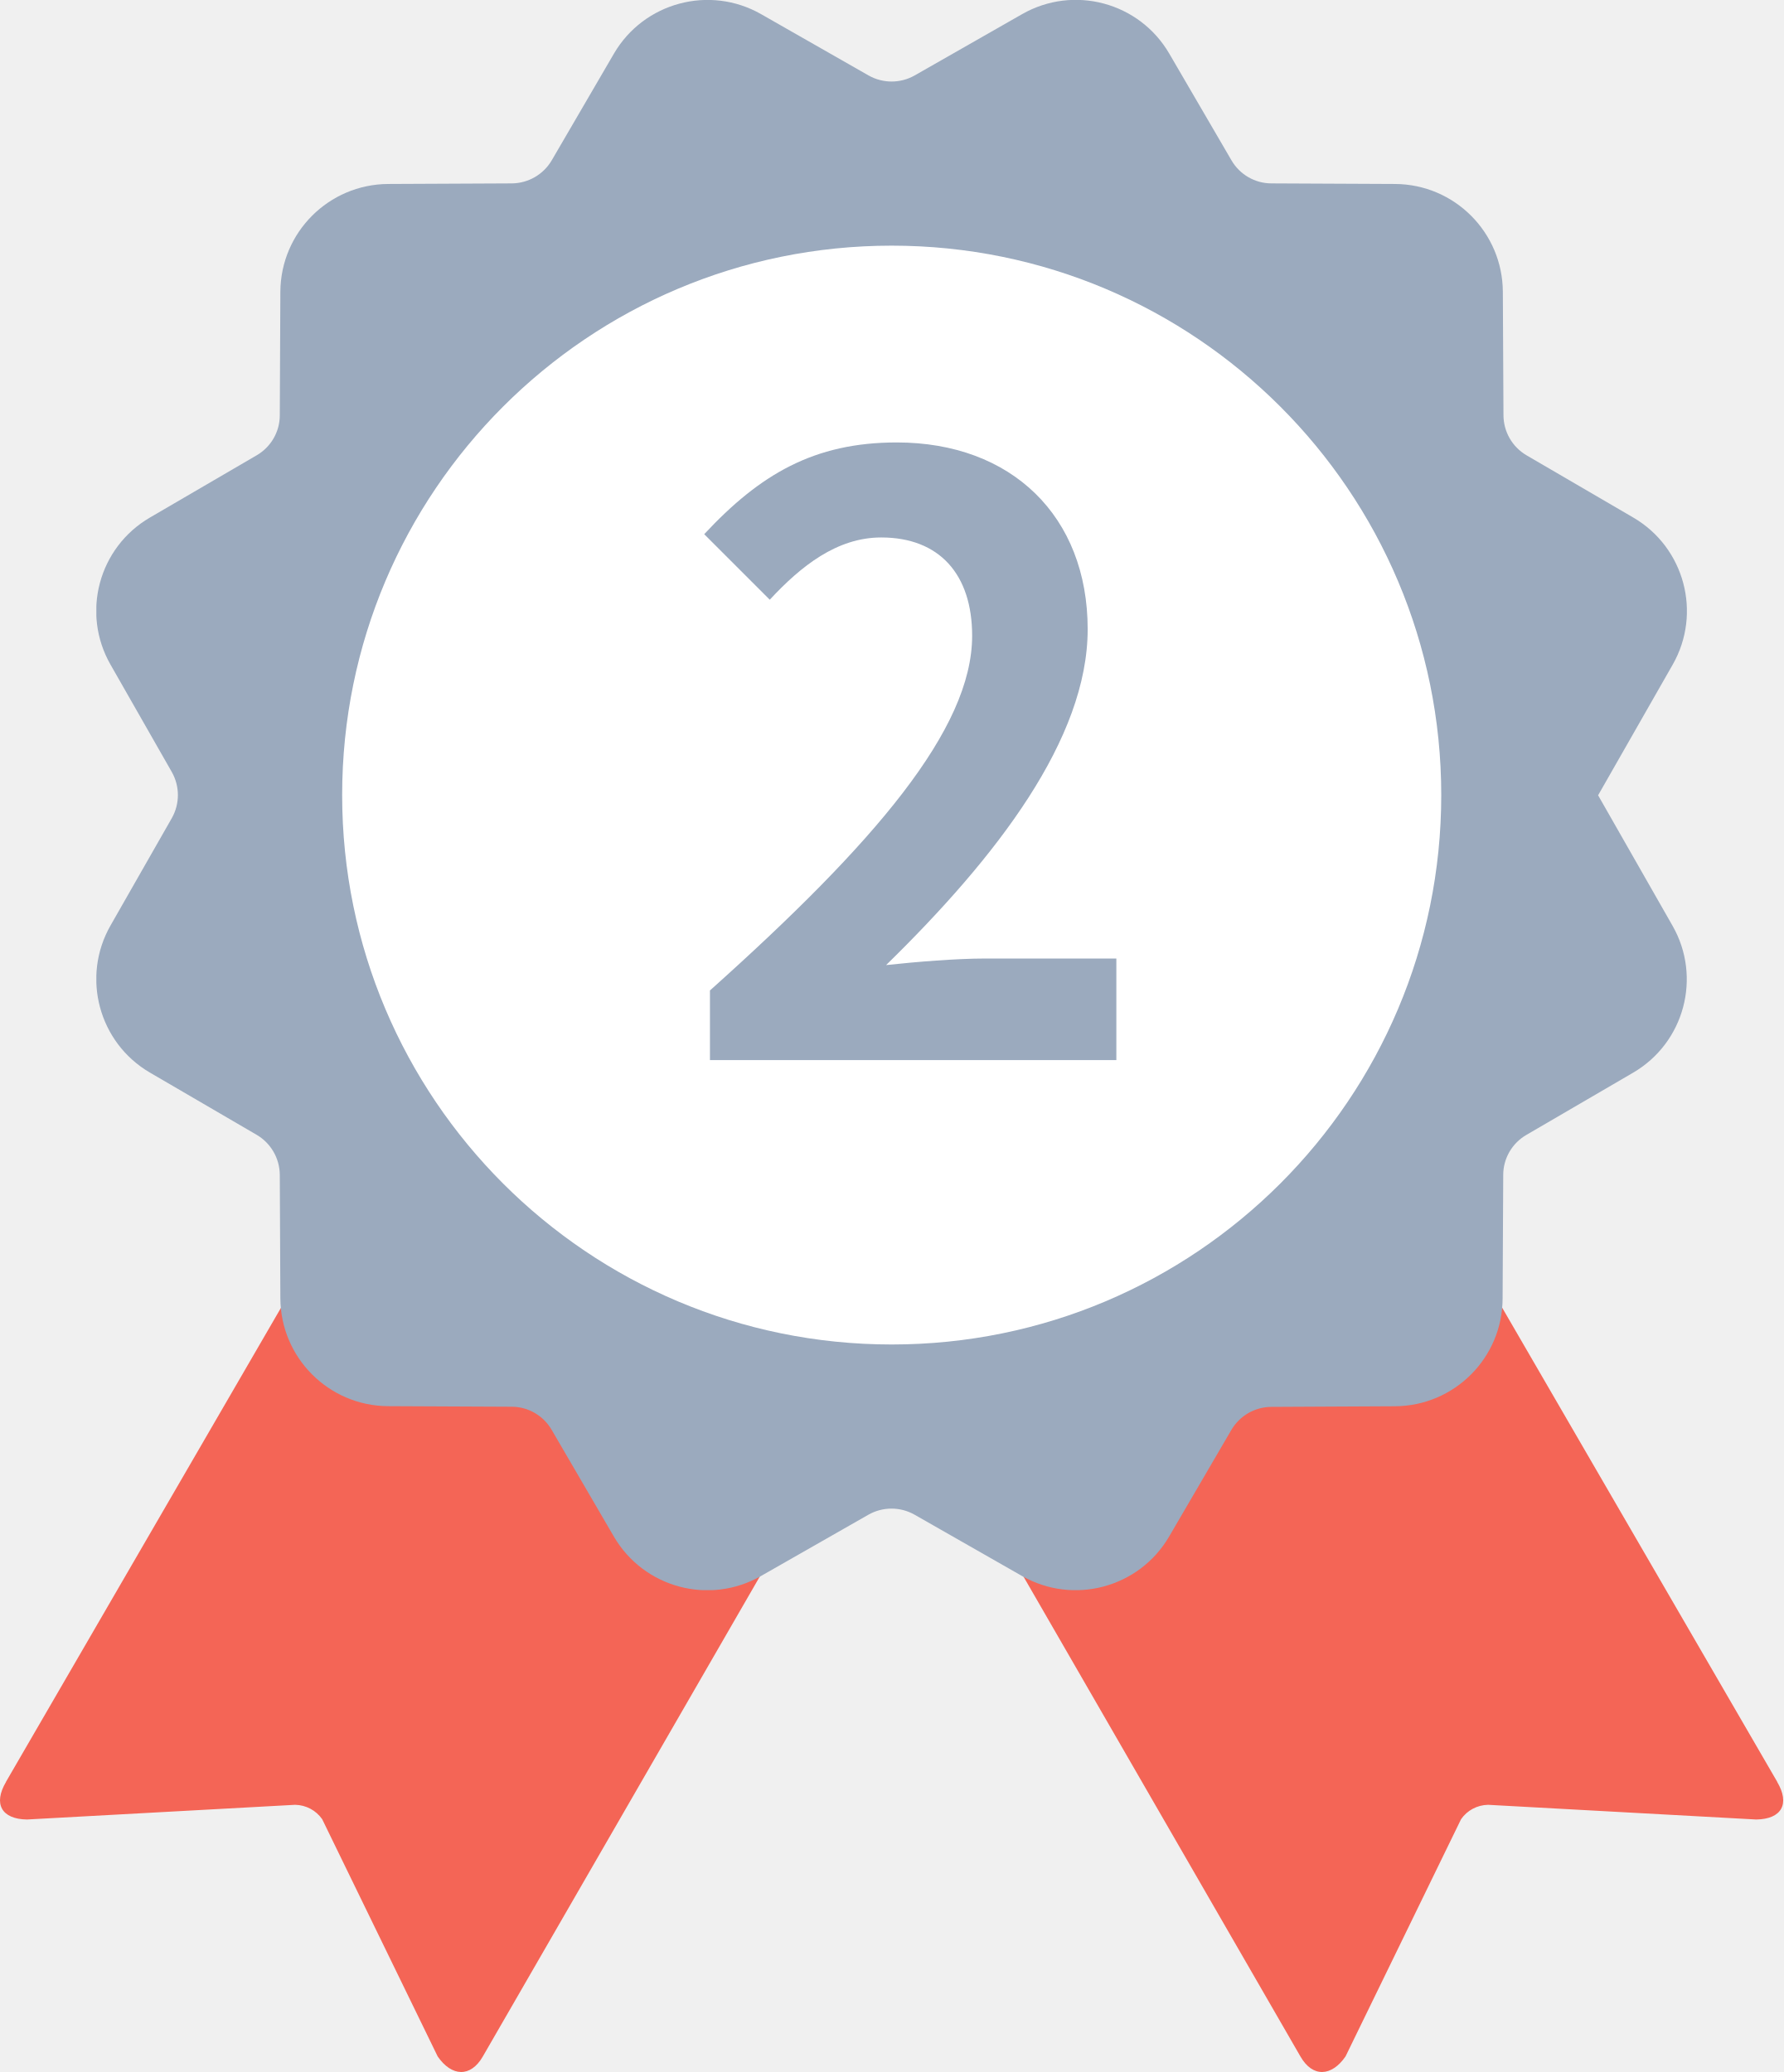
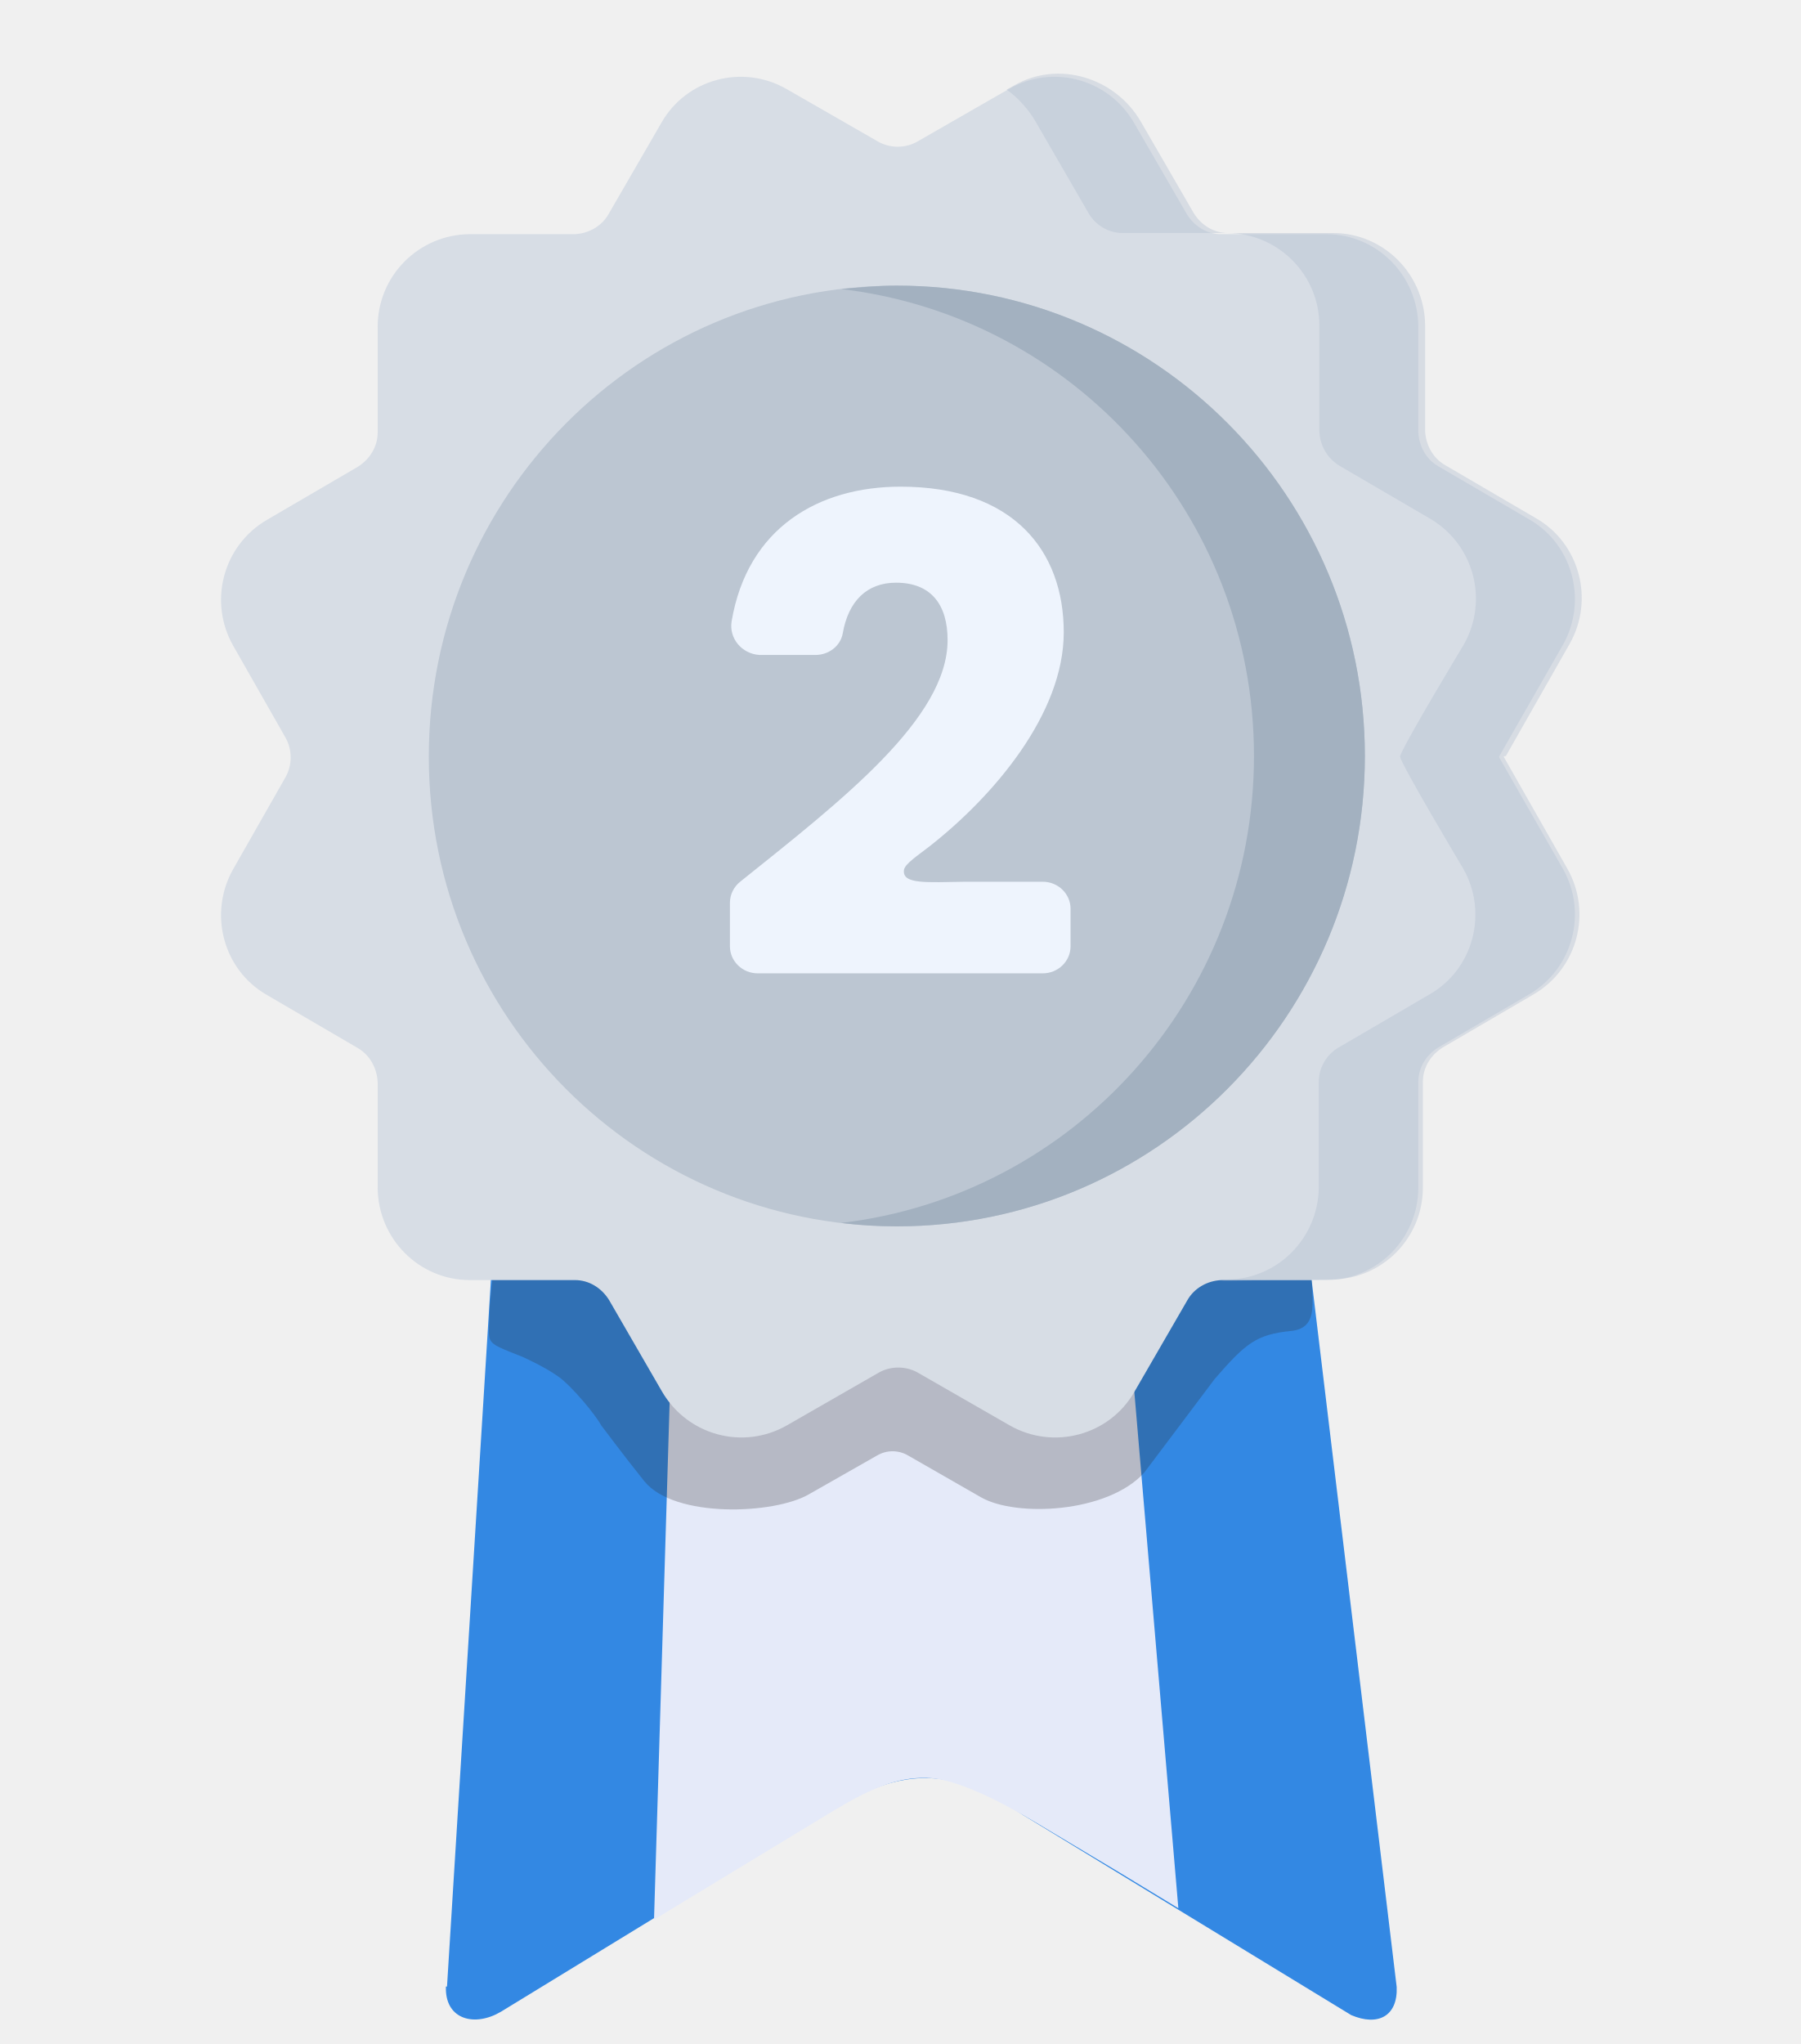
- <svg xmlns="http://www.w3.org/2000/svg" width="37" height="43" viewBox="0 0 37 43" fill="none">
-   <path d="M0.123 36.98L8.034 23.34C8.221 23.022 8.63 22.907 8.959 23.08L18.131 27.19C18.477 27.371 18.603 27.798 18.409 28.134L10.017 42.679C9.763 43.119 9.369 43.095 9.081 42.677L6.685 37.754C6.557 37.57 6.348 37.459 6.123 37.455L0.559 37.76C0.029 37.752 -0.143 37.433 0.125 36.98H0.123Z" fill="#F46556" />
-   <path d="M36.875 36.98L28.964 23.34C28.777 23.022 28.369 22.907 28.039 23.08L18.867 27.19C18.521 27.371 18.395 27.798 18.59 28.134L26.982 42.679C27.235 43.119 27.629 43.095 27.917 42.677L30.314 37.754C30.441 37.57 30.65 37.459 30.875 37.455L36.439 37.76C36.969 37.752 37.141 37.433 36.873 36.98H36.875Z" fill="#F46556" />
-   <g clip-path="url(#clip0_1596_5078)">
-     <path d="M33.16 16.5L34.705 13.793C35.315 12.724 34.95 11.361 33.888 10.741L31.671 9.448C31.377 9.275 31.196 8.961 31.194 8.62L31.181 6.054C31.174 4.823 30.178 3.825 28.945 3.818L26.379 3.806C26.038 3.806 25.722 3.622 25.551 3.328L24.259 1.111C23.638 0.047 22.277 -0.318 21.206 0.294L18.977 1.566C18.68 1.734 18.318 1.734 18.021 1.566L15.792 0.294C14.723 -0.316 13.36 0.049 12.739 1.111L11.447 3.328C11.274 3.622 10.96 3.803 10.619 3.806L8.053 3.818C6.822 3.825 5.824 4.821 5.817 6.054L5.805 8.62C5.805 8.961 5.621 9.277 5.327 9.448L3.11 10.741C2.046 11.361 1.681 12.722 2.293 13.793L3.565 16.022C3.733 16.319 3.733 16.681 3.565 16.978L2.293 19.207C1.683 20.276 2.048 21.639 3.11 22.259L5.327 23.552C5.621 23.725 5.802 24.039 5.805 24.38L5.817 26.946C5.824 28.177 6.82 29.175 8.051 29.182L10.617 29.194C10.958 29.194 11.274 29.378 11.445 29.672L12.737 31.889C13.358 32.953 14.719 33.318 15.79 32.706L18.019 31.434C18.316 31.266 18.678 31.266 18.975 31.434L21.204 32.706C22.273 33.316 23.636 32.951 24.256 31.889L25.549 29.674C25.722 29.38 26.035 29.199 26.377 29.197L28.943 29.184C30.174 29.177 31.172 28.181 31.176 26.948L31.189 24.382C31.189 24.041 31.373 23.725 31.667 23.554L33.883 22.262C34.948 21.641 35.313 20.278 34.7 19.209L33.156 16.502" fill="#9BAABE" />
-     <path d="M7.099 16.5C7.099 10.203 12.204 5.098 18.501 5.098C24.798 5.098 29.903 10.203 29.903 16.5C29.903 22.797 24.798 27.902 18.501 27.902C12.204 27.902 7.099 22.797 7.099 16.5Z" fill="white" />
-     <path d="M14.73 22V20.555C18.147 17.495 20.17 15.132 20.17 13.194C20.17 11.919 19.49 11.154 18.283 11.154C17.365 11.154 16.617 11.749 15.971 12.446L14.611 11.086C15.767 9.845 16.889 9.182 18.606 9.182C20.986 9.182 22.567 10.712 22.567 13.058C22.567 15.336 20.68 17.784 18.385 20.028C19.014 19.96 19.847 19.892 20.442 19.892H23.162V22H14.73Z" fill="#9BAABE" />
+ <svg xmlns="http://www.w3.org/2000/svg" width="37" height="42" viewBox="0 0 37 42" fill="none">
+   <g clip-path="url(#clip0_2_33256)">
+     <path d="M9.186 40.819L10.32 22.569C10.32 22.134 10.483 21.653 10.916 21.617H25.699C26.283 21.617 26.482 22.017 26.493 22.475L28.702 40.831C28.725 41.429 28.316 41.641 27.767 41.406L21.024 37.296C19.575 36.321 18.605 36.274 17.039 37.213L10.296 41.336C9.759 41.653 9.174 41.5 9.163 40.878V40.819H9.186Z" fill="#3388E3" />
+     <path d="M22.719 21.665H13.977L13.44 39.445L17.156 37.19C17.927 36.732 18.442 36.521 19.038 36.532C19.634 36.544 20.498 36.979 21.305 37.46L22.976 38.458L24.215 39.21L22.719 21.665Z" fill="#E5EAF9" />
+     <path d="M9.899 12.61C9.887 12.68 9.876 12.751 9.876 12.833C9.876 12.798 9.899 12.774 9.899 12.751V12.61Z" fill="#282828" />
+     <path opacity="0.25" d="M25.921 25.54H24.179C23.946 25.54 23.735 25.669 23.619 25.869L22.403 28.582C21.982 29.31 21.223 28.828 20.498 28.417L19.224 27.877C19.026 27.76 15.508 27.889 15.088 27.172L13.931 25.399C13.814 25.199 10.226 26.186 10.226 25.352C10.226 25.352 10.168 25.563 10.168 25.798L10.063 26.832C10.063 27.654 9.876 27.536 10.729 27.877C10.729 27.877 11.184 28.077 11.477 28.288C11.769 28.499 12.248 29.087 12.353 29.286C12.353 29.286 12.809 29.897 13.241 30.437C13.861 31.201 15.906 31.118 16.619 30.707L18.021 29.909C18.22 29.791 18.465 29.791 18.664 29.909L20.159 30.766C20.872 31.177 22.754 31.095 23.513 30.261L24.962 28.335C25.593 27.607 25.816 27.419 26.528 27.349C27.241 27.278 26.856 26.48 26.972 25.657L27.206 24.788C26.937 25.211 26.435 25.54 25.909 25.54H25.921Z" fill="#282828" />
+     <path d="M30.806 15.546L32.115 13.256C32.629 12.351 32.325 11.189 31.425 10.672L29.555 9.58C29.31 9.439 29.158 9.169 29.146 8.875V6.703C29.135 5.657 28.293 4.812 27.253 4.812H25.091C24.799 4.812 24.542 4.647 24.39 4.401L23.303 2.522C22.777 1.618 21.632 1.312 20.732 1.829L18.851 2.909C18.605 3.05 18.29 3.05 18.044 2.909L16.163 1.829C15.263 1.312 14.106 1.618 13.592 2.522L12.505 4.401C12.365 4.647 12.096 4.8 11.804 4.812H9.642C8.602 4.824 7.761 5.669 7.761 6.714V8.887C7.761 9.181 7.597 9.439 7.352 9.592L5.482 10.684C4.582 11.212 4.278 12.363 4.792 13.268L5.868 15.158C6.008 15.405 6.008 15.722 5.868 15.969L4.792 17.859C4.278 18.764 4.582 19.926 5.482 20.443L7.352 21.535C7.597 21.676 7.749 21.946 7.761 22.24V24.413C7.772 25.458 8.614 26.303 9.654 26.303H11.816C12.108 26.303 12.365 26.468 12.517 26.714L13.604 28.593C14.13 29.498 15.275 29.803 16.175 29.286L18.056 28.206C18.302 28.065 18.617 28.065 18.863 28.206L20.744 29.286C21.644 29.803 22.801 29.498 23.315 28.593L24.402 26.714C24.542 26.468 24.811 26.315 25.103 26.303H27.265C28.305 26.292 29.146 25.446 29.146 24.401V22.228C29.146 21.935 29.31 21.676 29.555 21.524L31.425 20.431C32.325 19.903 32.629 18.752 32.115 17.848L30.806 15.558" fill="#D7DDE5" />
+     <path d="M8.812 15.546C8.812 10.202 13.113 5.869 18.43 5.869C23.747 5.869 28.048 10.202 28.048 15.534C28.048 20.866 23.735 25.199 18.43 25.199C13.124 25.199 8.812 20.889 8.812 15.546Z" fill="#BCC6D2" />
+     <g clip-path="url(#clip1_2_33256)">
+       <path d="M15 18.549C15 18.379 15.082 18.22 15.21 18.118C17.306 16.44 19.473 14.762 19.473 13.152C19.473 12.426 19.135 11.973 18.413 11.973C17.819 11.973 17.434 12.347 17.318 13.016C17.271 13.277 17.027 13.458 16.759 13.458H15.606C15.245 13.435 14.977 13.118 15.035 12.766C15.361 10.839 16.829 10 18.506 10C20.824 10 21.86 11.315 21.86 12.993C21.86 14.671 20.416 16.36 19.1 17.392C18.867 17.574 18.587 17.755 18.576 17.88C18.541 18.175 19.042 18.129 19.834 18.118H21.429C21.744 18.118 22 18.367 22 18.674V19.444C22 19.751 21.744 20 21.429 20H15.571C15.256 20 15 19.751 15 19.444V18.537V18.549Z" fill="#EEF4FD" />
+     </g>
+     <path d="M18.43 5.869C18.044 5.869 17.659 5.904 17.285 5.939C22.064 6.503 25.769 10.578 25.769 15.534C25.769 20.49 22.064 24.565 17.285 25.129C17.659 25.176 18.044 25.199 18.43 25.199C23.747 25.199 28.048 20.866 28.048 15.534C28.048 10.202 23.747 5.869 18.43 5.869Z" fill="#A3B1C0" />
+     <path d="M30.946 15.534L32.255 13.232C32.769 12.328 32.465 11.165 31.565 10.649L29.695 9.556C29.45 9.415 29.298 9.145 29.286 8.852V6.679C29.275 5.634 28.433 4.788 27.393 4.788H25.231C24.939 4.788 24.682 4.624 24.53 4.377L23.443 2.498C22.917 1.594 21.749 1.23 20.837 1.758L20.685 1.841C20.907 1.993 21.141 2.252 21.281 2.498L22.368 4.377C22.508 4.624 22.777 4.788 23.069 4.788H25.231C26.271 4.8 27.113 5.646 27.113 6.691V8.863C27.124 9.157 27.276 9.415 27.522 9.568L29.392 10.66C30.291 11.189 30.595 12.34 30.081 13.244C30.081 13.244 28.772 15.416 28.772 15.546C28.772 15.675 30.069 17.848 30.069 17.848C30.584 18.752 30.28 19.915 29.38 20.431L27.51 21.523C27.265 21.664 27.101 21.934 27.101 22.228V24.401C27.089 25.446 26.248 26.291 25.208 26.291C25.208 26.291 24.939 26.315 25.22 26.315L27.358 26.291C28.398 26.291 29.24 25.446 29.24 24.401V22.228C29.24 21.934 29.403 21.676 29.649 21.523L31.518 20.431C32.418 19.903 32.722 18.752 32.208 17.848L30.899 15.546L30.946 15.534Z" fill="#B2BED1" fill-opacity="0.4" />
  </g>
  <defs>
-     <clipPath id="clip0_1596_5078">
-       <rect width="33" height="33" fill="white" transform="translate(1.99902)" />
+     <clipPath id="clip0_2_33256">
+       <rect width="28" height="40" fill="white" transform="translate(4.5 1.5)" />
+     </clipPath>
+     <clipPath id="clip1_2_33256">
+       <rect width="7" height="10" fill="white" transform="translate(15 10)" />
    </clipPath>
  </defs>
</svg>
